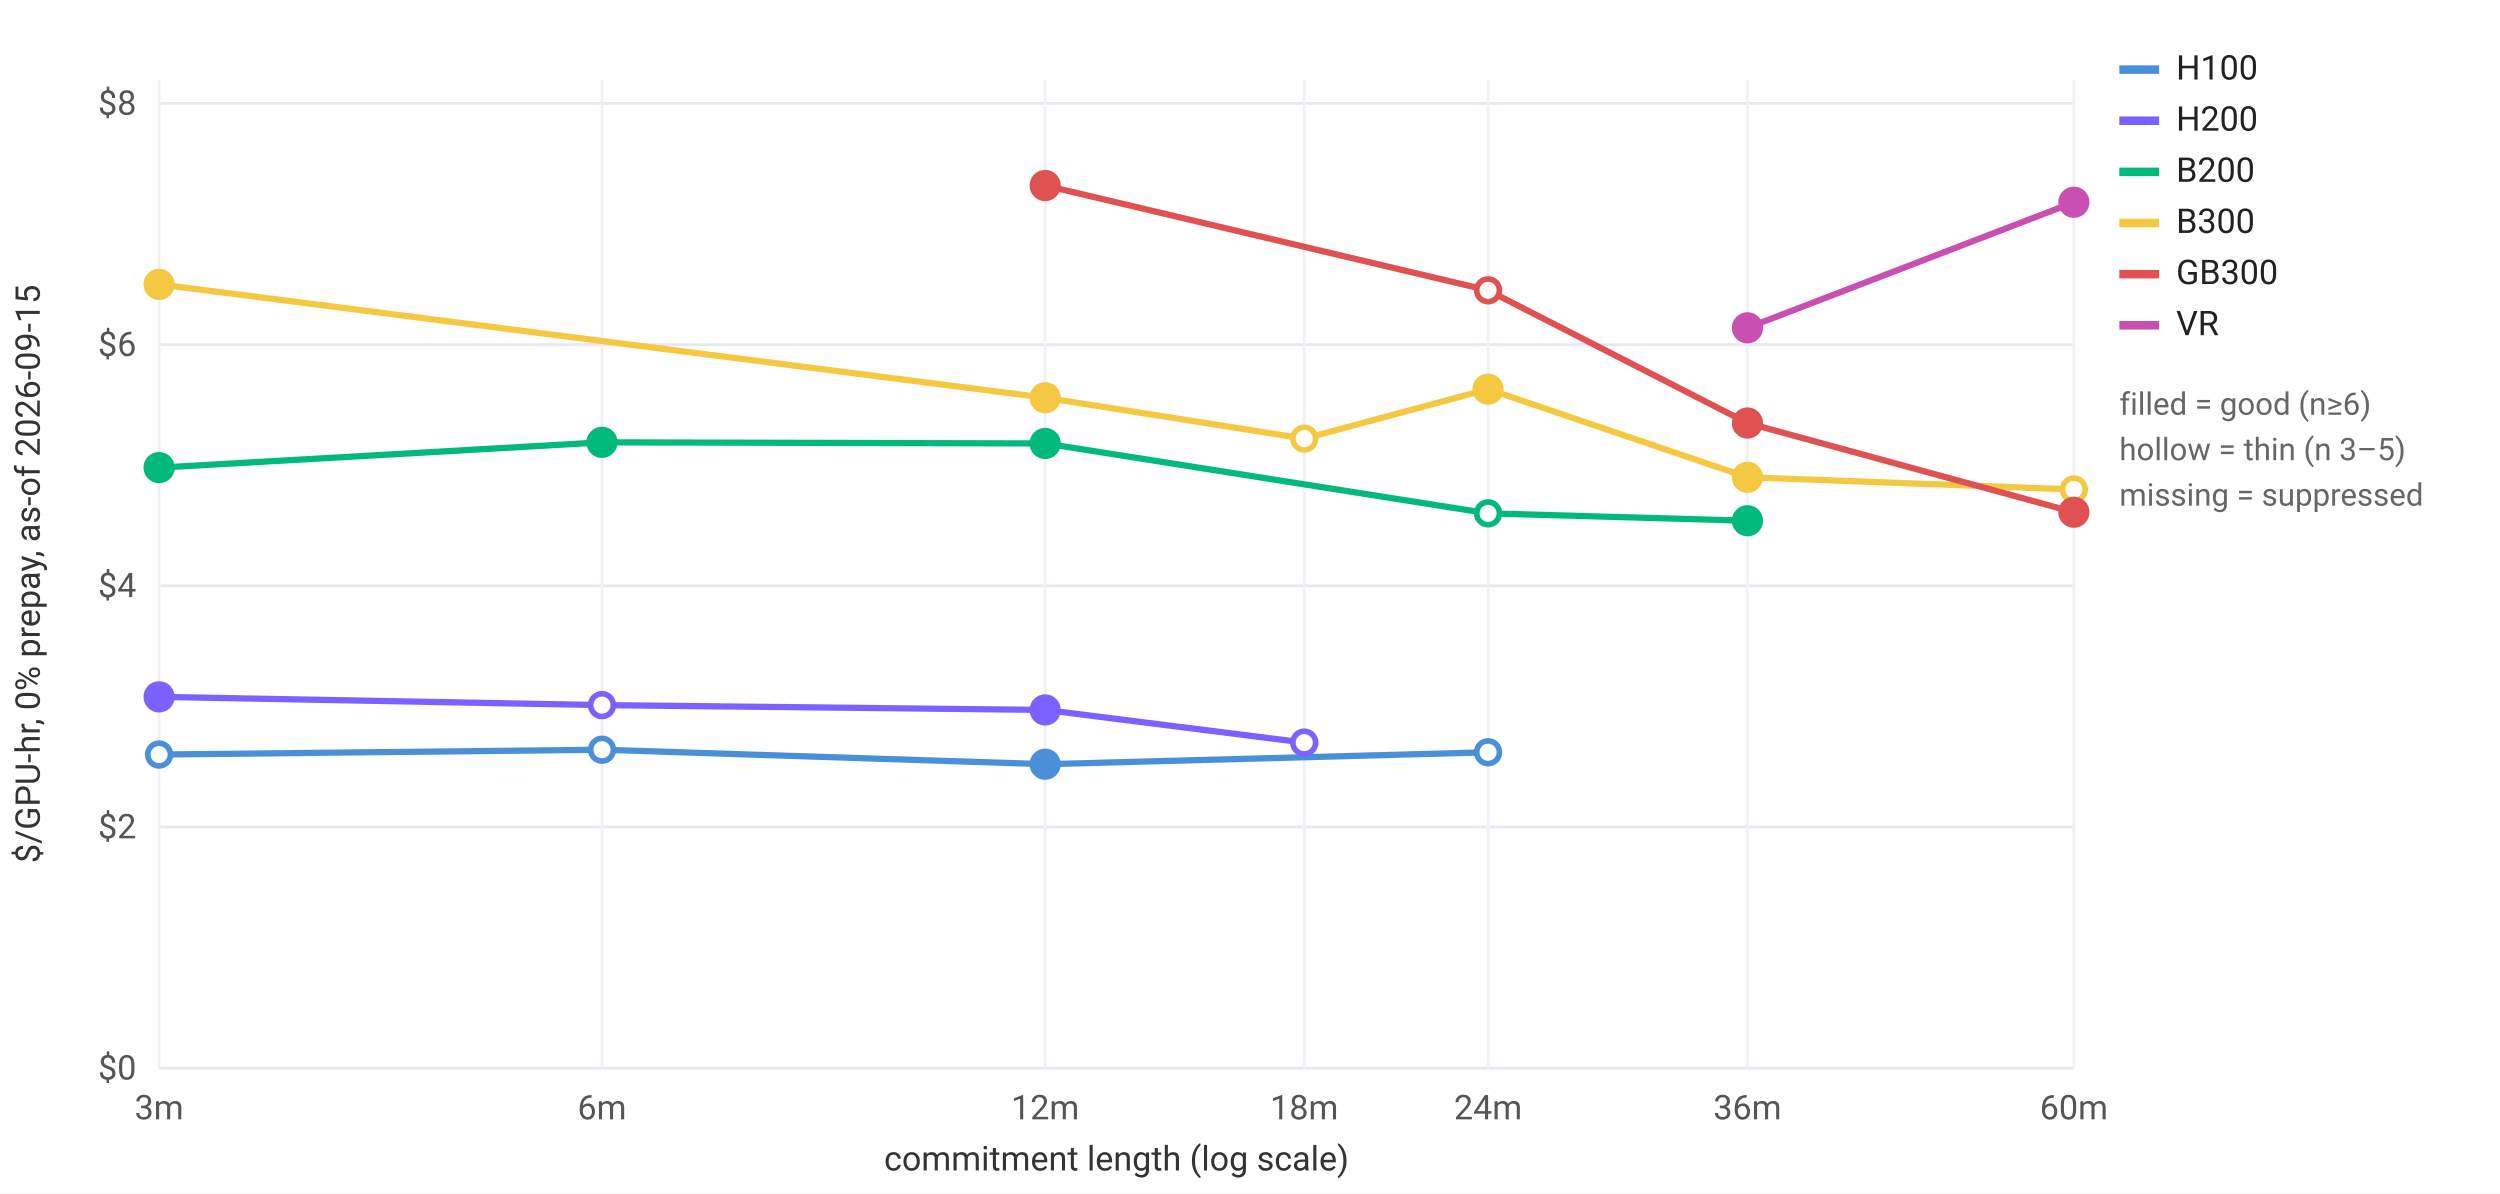
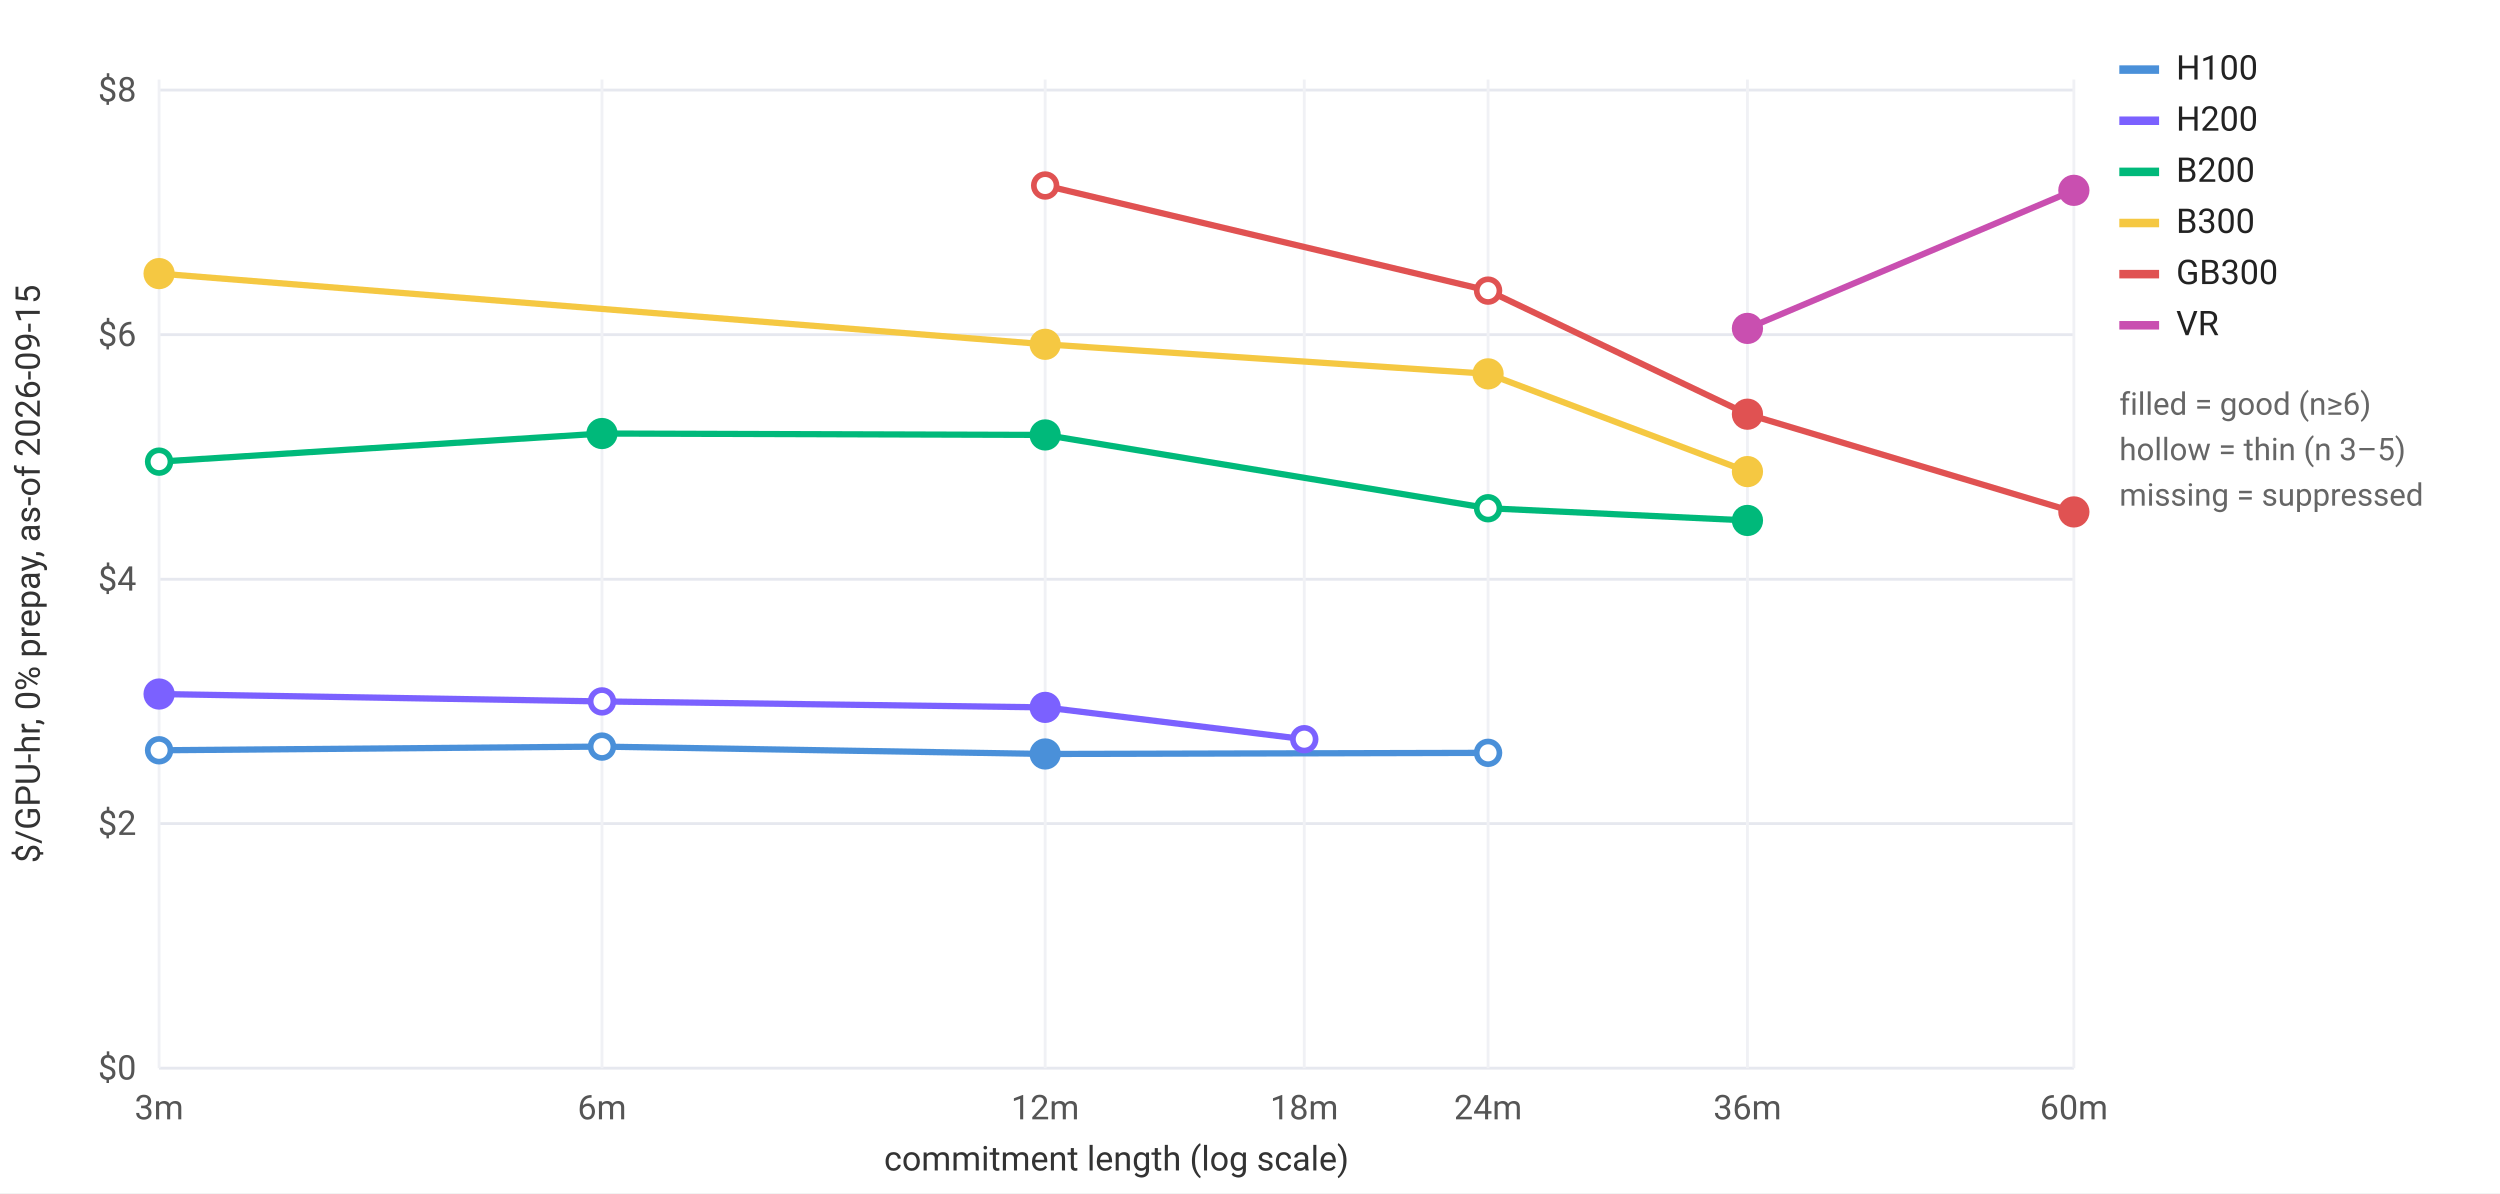
<svg xmlns="http://www.w3.org/2000/svg" width="880" height="420" viewBox="0 0 880 420" font-family="-apple-system,Segoe UI,Roboto,sans-serif" font-size="12">
  <rect width="880" height="420" fill="#ffffff" />
  <line x1="56" y1="376.0" x2="730" y2="376.0" stroke="#e6e8ef" />
  <text x="48" y="380.0" text-anchor="end" fill="#555">$0</text>
-   <line x1="56" y1="291.1" x2="730" y2="291.1" stroke="#e6e8ef" />
-   <text x="48" y="295.1" text-anchor="end" fill="#555">$2</text>
-   <line x1="56" y1="206.2" x2="730" y2="206.2" stroke="#e6e8ef" />
-   <text x="48" y="210.2" text-anchor="end" fill="#555">$4</text>
-   <line x1="56" y1="121.3" x2="730" y2="121.3" stroke="#e6e8ef" />
-   <text x="48" y="125.3" text-anchor="end" fill="#555">$6</text>
-   <line x1="56" y1="36.4" x2="730" y2="36.4" stroke="#e6e8ef" />
-   <text x="48" y="40.4" text-anchor="end" fill="#555">$8</text>
+   <line x1="56" y1="289.9" x2="730" y2="289.9" stroke="#e6e8ef" />
+   <text x="48" y="293.9" text-anchor="end" fill="#555">$2</text>
+   <line x1="56" y1="203.9" x2="730" y2="203.9" stroke="#e6e8ef" />
+   <text x="48" y="207.9" text-anchor="end" fill="#555">$4</text>
+   <line x1="56" y1="117.8" x2="730" y2="117.8" stroke="#e6e8ef" />
+   <text x="48" y="121.8" text-anchor="end" fill="#555">$6</text>
+   <line x1="56" y1="31.7" x2="730" y2="31.7" stroke="#e6e8ef" />
+   <text x="48" y="35.7" text-anchor="end" fill="#555">$8</text>
  <line x1="56.0" y1="28" x2="56.0" y2="376" stroke="#f0f1f5" />
  <text x="56.0" y="394" text-anchor="middle" fill="#555">3m</text>
  <line x1="211.9" y1="28" x2="211.9" y2="376" stroke="#f0f1f5" />
  <text x="211.9" y="394" text-anchor="middle" fill="#555">6m</text>
  <line x1="367.9" y1="28" x2="367.9" y2="376" stroke="#f0f1f5" />
  <text x="367.9" y="394" text-anchor="middle" fill="#555">12m</text>
  <line x1="459.1" y1="28" x2="459.1" y2="376" stroke="#f0f1f5" />
  <text x="459.1" y="394" text-anchor="middle" fill="#555">18m</text>
  <line x1="523.8" y1="28" x2="523.8" y2="376" stroke="#f0f1f5" />
  <text x="523.8" y="394" text-anchor="middle" fill="#555">24m</text>
  <line x1="615.1" y1="28" x2="615.1" y2="376" stroke="#f0f1f5" />
  <text x="615.1" y="394" text-anchor="middle" fill="#555">36m</text>
  <line x1="730.0" y1="28" x2="730.0" y2="376" stroke="#f0f1f5" />
  <text x="730.0" y="394" text-anchor="middle" fill="#555">60m</text>
  <text x="393" y="412" text-anchor="middle" fill="#333">commitment length (log scale)</text>
  <text x="14" y="202" transform="rotate(-90 14 202)" text-anchor="middle" fill="#333">$/GPU-hr, 0% prepay, as-of 2026-09-15</text>
-   <path d="M56.0,265.6 L211.9,263.9 L367.9,269.0 L523.8,264.8" fill="none" stroke="#4a90d9" stroke-width="2.2" />
-   <circle cx="56.0" cy="265.6" r="4.0" fill="#ffffff" stroke="#4a90d9" stroke-width="2" />
-   <circle cx="211.9" cy="263.9" r="4.0" fill="#ffffff" stroke="#4a90d9" stroke-width="2" />
-   <circle cx="367.9" cy="269.0" r="4.5" fill="#4a90d9" stroke="#4a90d9" stroke-width="2" />
-   <circle cx="523.8" cy="264.8" r="4.0" fill="#ffffff" stroke="#4a90d9" stroke-width="2" />
+   <path d="M56.0,264.1 L211.9,262.8 L367.9,265.4 L523.8,265.0" fill="none" stroke="#4a90d9" stroke-width="2.2" />
+   <circle cx="56.0" cy="264.1" r="4.0" fill="#ffffff" stroke="#4a90d9" stroke-width="2" />
+   <circle cx="211.9" cy="262.8" r="4.0" fill="#ffffff" stroke="#4a90d9" stroke-width="2" />
+   <circle cx="367.9" cy="265.4" r="4.5" fill="#4a90d9" stroke="#4a90d9" stroke-width="2" />
+   <circle cx="523.8" cy="265.0" r="4.0" fill="#ffffff" stroke="#4a90d9" stroke-width="2" />
  <rect x="746" y="23" width="14" height="3" fill="#4a90d9" />
  <text x="766" y="28" fill="#222">H100</text>
-   <path d="M56.0,245.3 L211.9,248.2 L367.9,249.9 L459.1,261.4" fill="none" stroke="#7b61ff" stroke-width="2.2" />
-   <circle cx="56.0" cy="245.3" r="4.5" fill="#7b61ff" stroke="#7b61ff" stroke-width="2" />
-   <circle cx="211.9" cy="248.2" r="4.0" fill="#ffffff" stroke="#7b61ff" stroke-width="2" />
-   <circle cx="367.9" cy="249.9" r="4.5" fill="#7b61ff" stroke="#7b61ff" stroke-width="2" />
-   <circle cx="459.1" cy="261.4" r="4.0" fill="#ffffff" stroke="#7b61ff" stroke-width="2" />
+   <path d="M56.0,244.3 L211.9,246.9 L367.9,249.0 L459.1,260.2" fill="none" stroke="#7b61ff" stroke-width="2.2" />
+   <circle cx="56.0" cy="244.3" r="4.5" fill="#7b61ff" stroke="#7b61ff" stroke-width="2" />
+   <circle cx="211.9" cy="246.9" r="4.0" fill="#ffffff" stroke="#7b61ff" stroke-width="2" />
+   <circle cx="367.9" cy="249.0" r="4.5" fill="#7b61ff" stroke="#7b61ff" stroke-width="2" />
+   <circle cx="459.1" cy="260.2" r="4.0" fill="#ffffff" stroke="#7b61ff" stroke-width="2" />
  <rect x="746" y="41" width="14" height="3" fill="#7b61ff" />
  <text x="766" y="46" fill="#222">H200</text>
-   <path d="M56.0,164.6 L211.9,155.7 L367.9,156.1 L523.8,180.7 L615.1,183.3" fill="none" stroke="#00b97a" stroke-width="2.2" />
-   <circle cx="56.0" cy="164.6" r="4.5" fill="#00b97a" stroke="#00b97a" stroke-width="2" />
-   <circle cx="211.9" cy="155.7" r="4.5" fill="#00b97a" stroke="#00b97a" stroke-width="2" />
-   <circle cx="367.9" cy="156.1" r="4.5" fill="#00b97a" stroke="#00b97a" stroke-width="2" />
-   <circle cx="523.8" cy="180.7" r="4.0" fill="#ffffff" stroke="#00b97a" stroke-width="2" />
-   <circle cx="615.1" cy="183.3" r="4.5" fill="#00b97a" stroke="#00b97a" stroke-width="2" />
+   <path d="M56.0,162.5 L211.9,152.6 L367.9,153.1 L523.8,178.9 L615.1,183.2" fill="none" stroke="#00b97a" stroke-width="2.2" />
+   <circle cx="56.0" cy="162.5" r="4.0" fill="#ffffff" stroke="#00b97a" stroke-width="2" />
+   <circle cx="211.9" cy="152.6" r="4.5" fill="#00b97a" stroke="#00b97a" stroke-width="2" />
+   <circle cx="367.9" cy="153.1" r="4.5" fill="#00b97a" stroke="#00b97a" stroke-width="2" />
+   <circle cx="523.8" cy="178.9" r="4.0" fill="#ffffff" stroke="#00b97a" stroke-width="2" />
+   <circle cx="615.1" cy="183.2" r="4.5" fill="#00b97a" stroke="#00b97a" stroke-width="2" />
  <rect x="746" y="59" width="14" height="3" fill="#00b97a" />
  <text x="766" y="64" fill="#222">B200</text>
-   <path d="M56.0,100.1 L367.9,140.0 L459.1,154.4 L523.8,137.0 L615.1,168.0 L730.0,172.3" fill="none" stroke="#f5c842" stroke-width="2.2" />
-   <circle cx="56.0" cy="100.1" r="4.5" fill="#f5c842" stroke="#f5c842" stroke-width="2" />
-   <circle cx="367.9" cy="140.0" r="4.5" fill="#f5c842" stroke="#f5c842" stroke-width="2" />
-   <circle cx="459.1" cy="154.4" r="4.0" fill="#ffffff" stroke="#f5c842" stroke-width="2" />
-   <circle cx="523.8" cy="137.0" r="4.5" fill="#f5c842" stroke="#f5c842" stroke-width="2" />
-   <circle cx="615.1" cy="168.0" r="4.5" fill="#f5c842" stroke="#f5c842" stroke-width="2" />
-   <circle cx="730.0" cy="172.3" r="4.0" fill="#ffffff" stroke="#f5c842" stroke-width="2" />
+   <path d="M56.0,96.3 L367.9,121.2 L523.8,131.6 L615.1,166.0" fill="none" stroke="#f5c842" stroke-width="2.2" />
+   <circle cx="56.0" cy="96.3" r="4.5" fill="#f5c842" stroke="#f5c842" stroke-width="2" />
+   <circle cx="367.9" cy="121.2" r="4.5" fill="#f5c842" stroke="#f5c842" stroke-width="2" />
+   <circle cx="523.8" cy="131.6" r="4.5" fill="#f5c842" stroke="#f5c842" stroke-width="2" />
+   <circle cx="615.1" cy="166.0" r="4.5" fill="#f5c842" stroke="#f5c842" stroke-width="2" />
  <rect x="746" y="77" width="14" height="3" fill="#f5c842" />
  <text x="766" y="82" fill="#222">B300</text>
-   <path d="M367.9,65.3 L523.8,102.2 L615.1,148.9 L730.0,180.3" fill="none" stroke="#e05252" stroke-width="2.2" />
-   <circle cx="367.9" cy="65.3" r="4.5" fill="#e05252" stroke="#e05252" stroke-width="2" />
-   <circle cx="523.8" cy="102.2" r="4.0" fill="#ffffff" stroke="#e05252" stroke-width="2" />
-   <circle cx="615.1" cy="148.9" r="4.5" fill="#e05252" stroke="#e05252" stroke-width="2" />
-   <circle cx="730.0" cy="180.3" r="4.5" fill="#e05252" stroke="#e05252" stroke-width="2" />
+   <path d="M367.9,65.3 L523.8,102.3 L615.1,145.8 L730.0,180.2" fill="none" stroke="#e05252" stroke-width="2.2" />
+   <circle cx="367.9" cy="65.3" r="4.0" fill="#ffffff" stroke="#e05252" stroke-width="2" />
+   <circle cx="523.8" cy="102.3" r="4.0" fill="#ffffff" stroke="#e05252" stroke-width="2" />
+   <circle cx="615.1" cy="145.8" r="4.5" fill="#e05252" stroke="#e05252" stroke-width="2" />
+   <circle cx="730.0" cy="180.2" r="4.5" fill="#e05252" stroke="#e05252" stroke-width="2" />
  <rect x="746" y="95" width="14" height="3" fill="#e05252" />
  <text x="766" y="100" fill="#222">GB300</text>
-   <path d="M615.1,115.4 L730.0,71.2" fill="none" stroke="#c94fb0" stroke-width="2.2" />
-   <circle cx="615.1" cy="115.4" r="4.5" fill="#c94fb0" stroke="#c94fb0" stroke-width="2" />
-   <circle cx="730.0" cy="71.2" r="4.5" fill="#c94fb0" stroke="#c94fb0" stroke-width="2" />
+   <path d="M615.1,115.6 L730.0,67.0" fill="none" stroke="#c94fb0" stroke-width="2.2" />
+   <circle cx="615.1" cy="115.6" r="4.5" fill="#c94fb0" stroke="#c94fb0" stroke-width="2" />
+   <circle cx="730.0" cy="67.0" r="4.5" fill="#c94fb0" stroke="#c94fb0" stroke-width="2" />
  <rect x="746" y="113" width="14" height="3" fill="#c94fb0" />
  <text x="766" y="118" fill="#222">VR</text>
  <text x="746" y="146" fill="#666" font-size="11">filled = good (n≥6)</text>
  <text x="746" y="162" fill="#666" font-size="11">hollow = thin (n 3–5)</text>
  <text x="746" y="178" fill="#666" font-size="11">missing = suppressed</text>
</svg>
